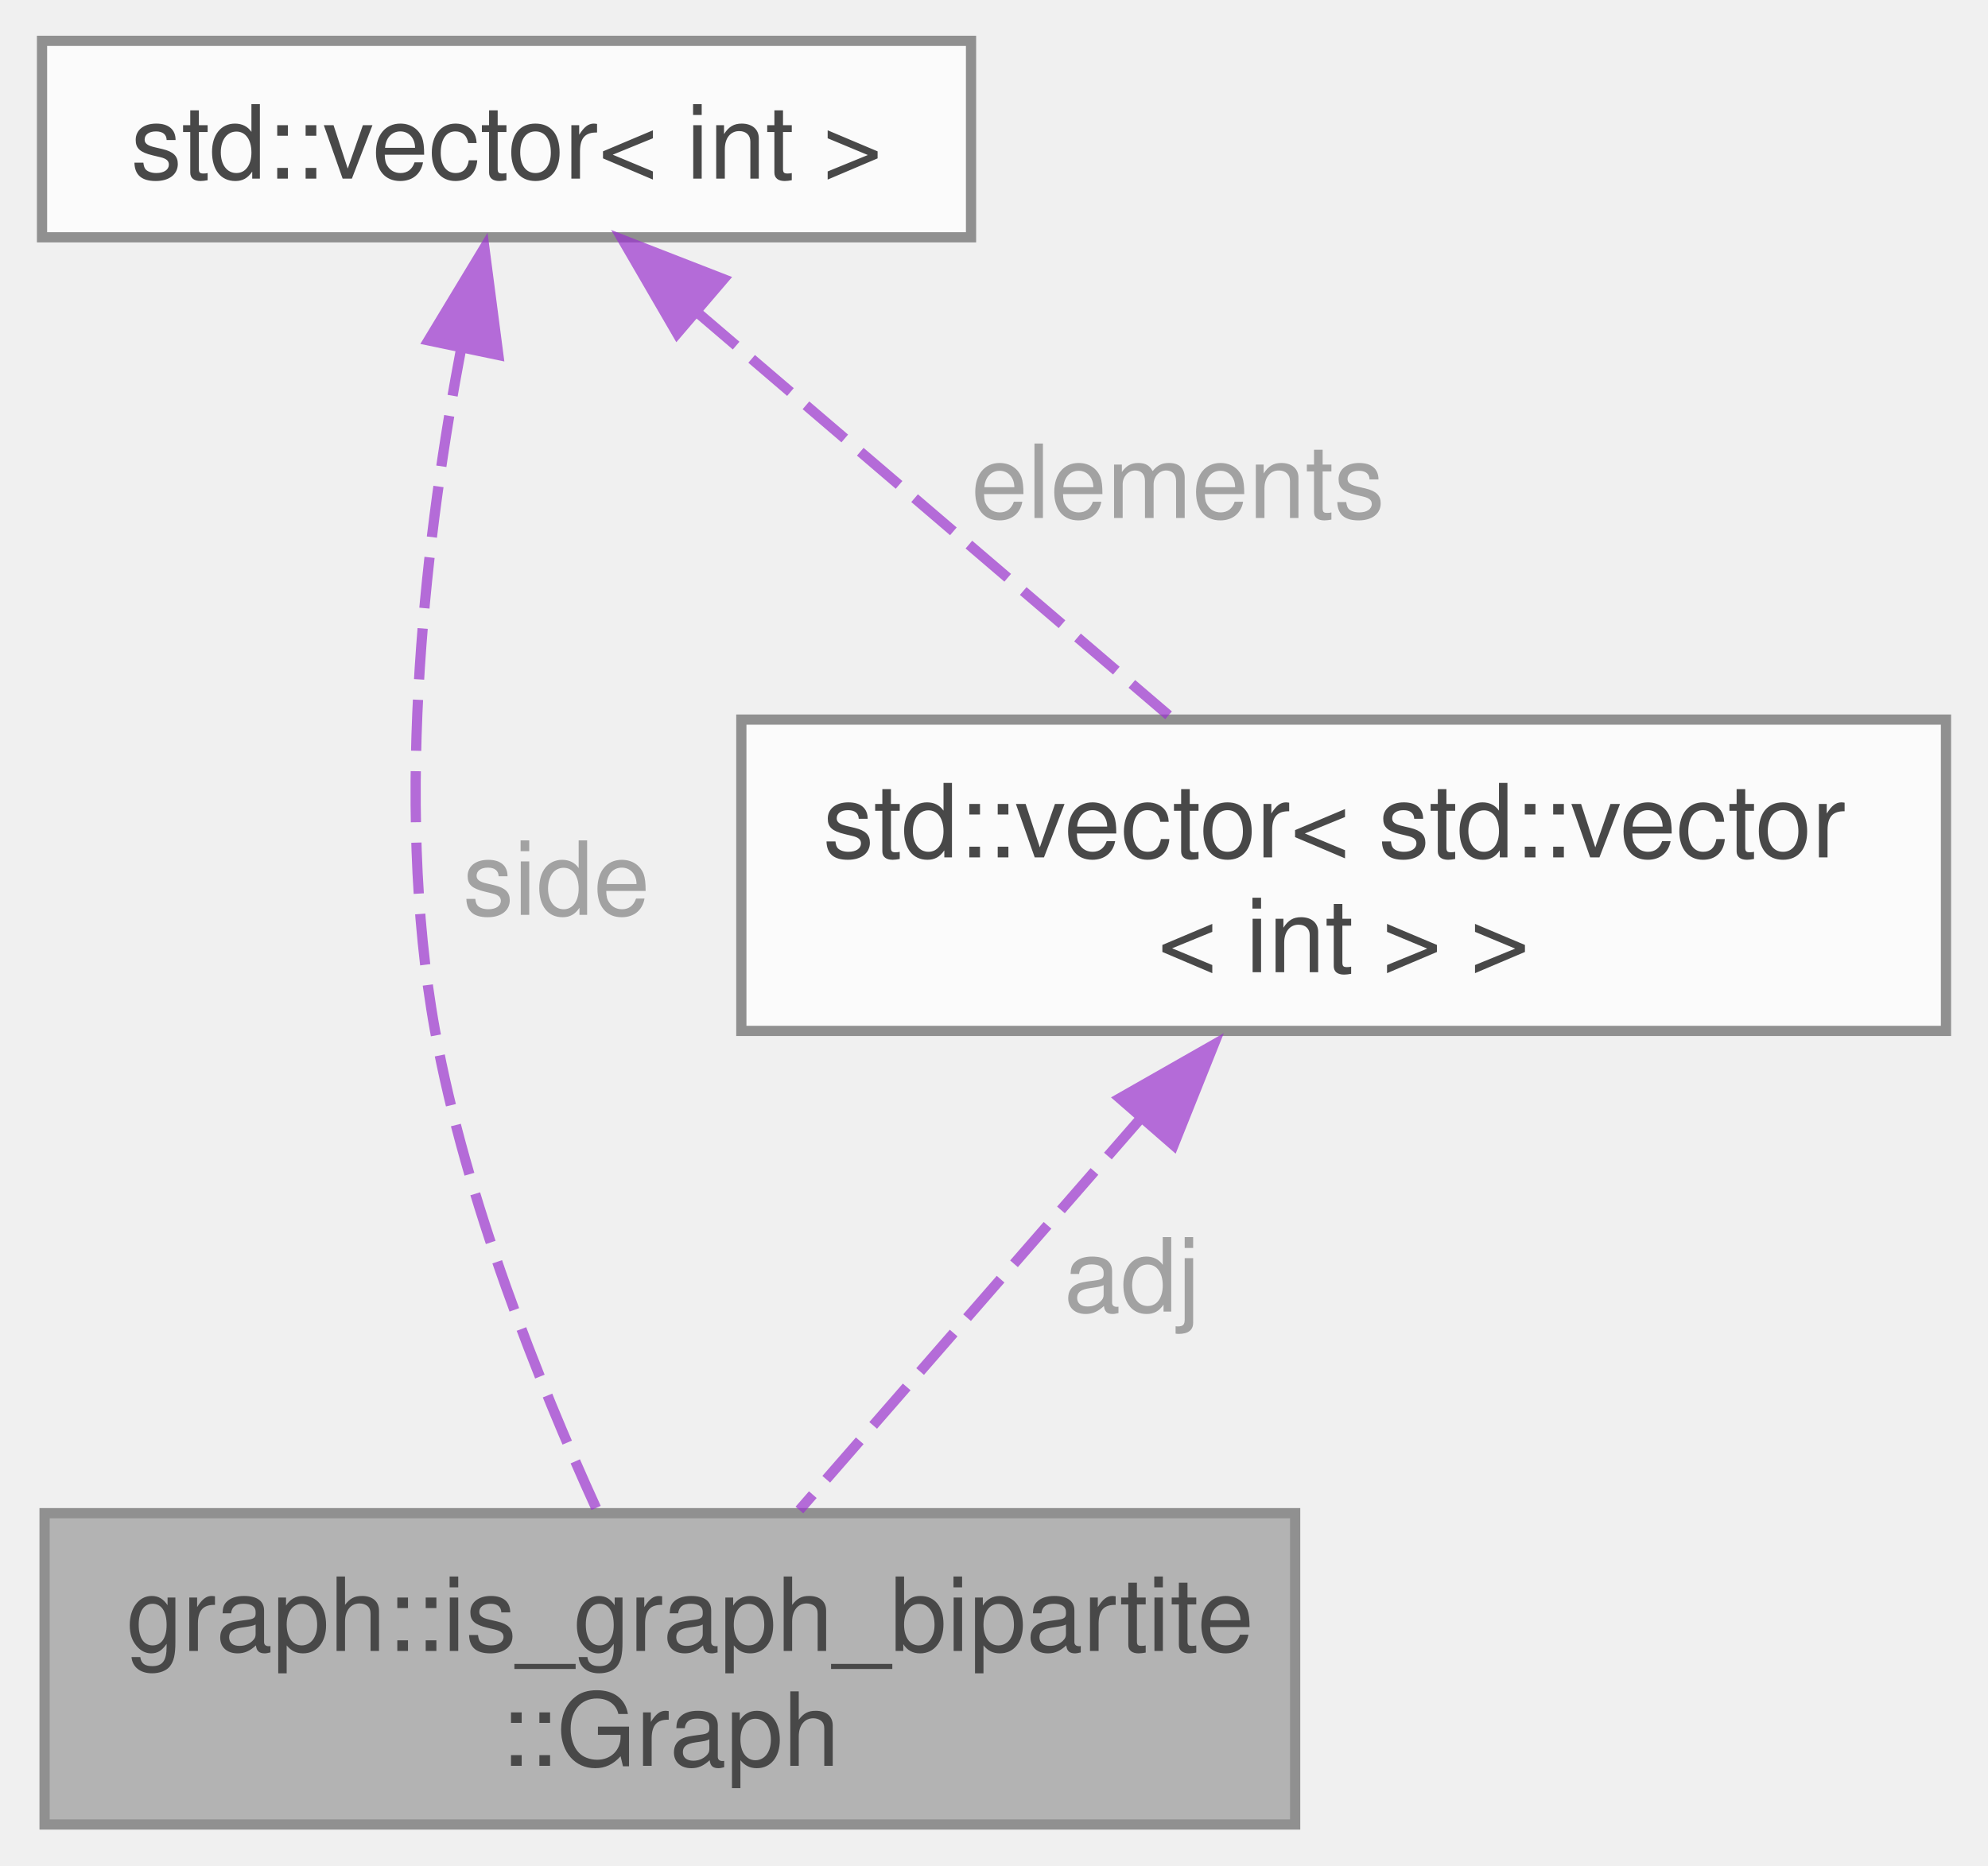
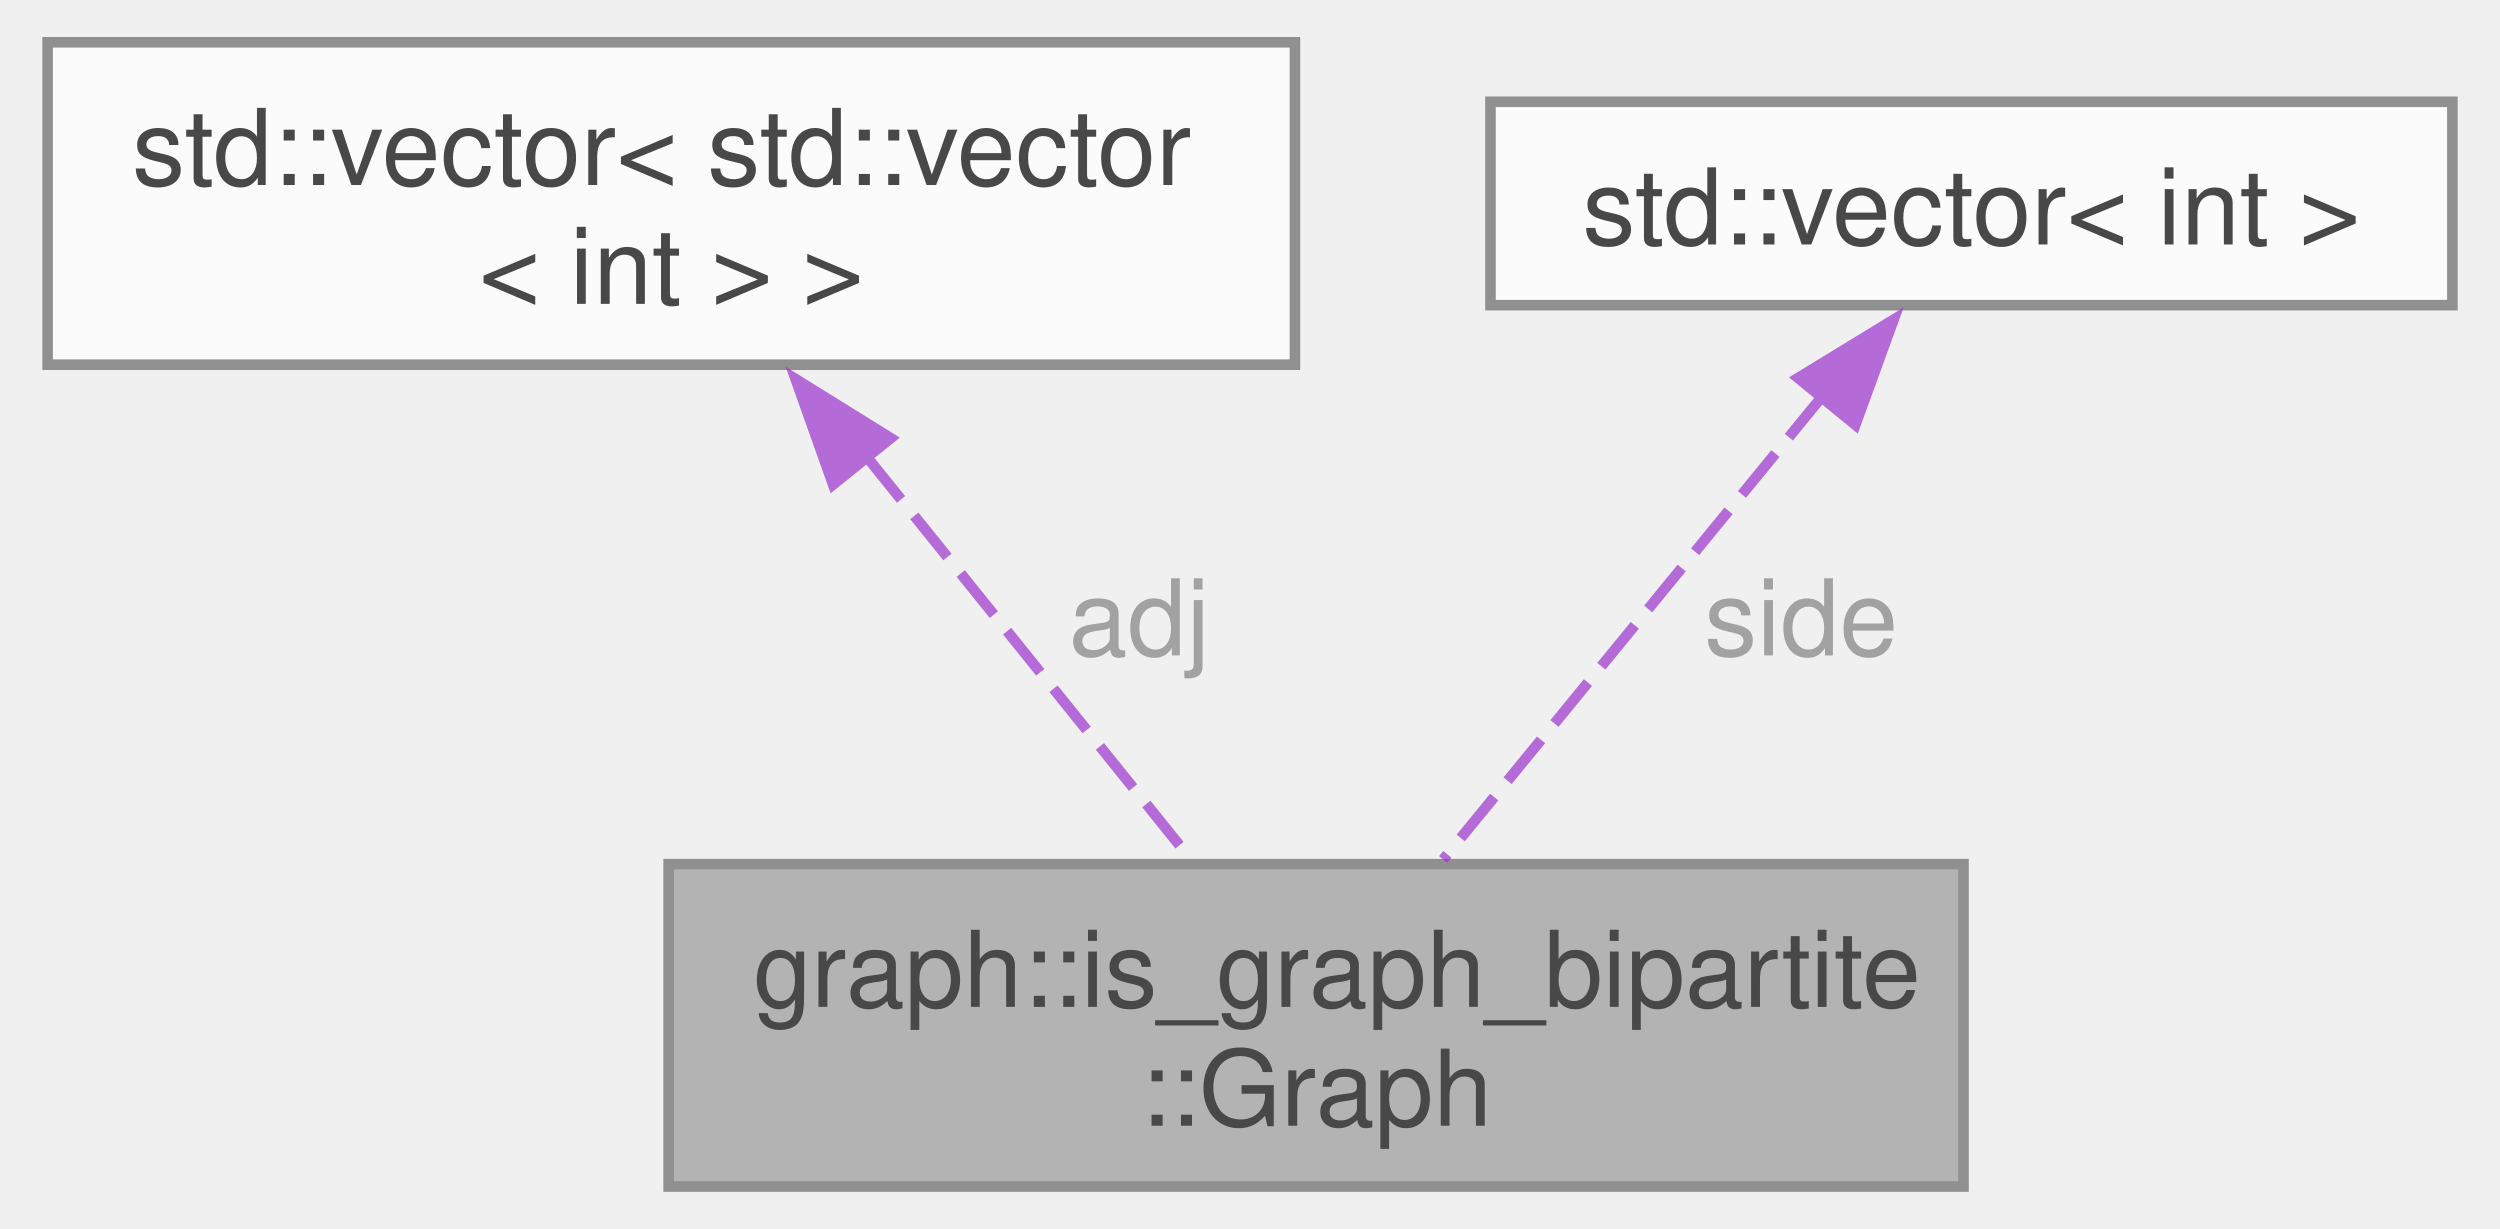
- <svg xmlns="http://www.w3.org/2000/svg" xmlns:xlink="http://www.w3.org/1999/xlink" width="195pt" height="183pt" viewBox="0.00 0.00 194.50 182.75">
+ <svg xmlns="http://www.w3.org/2000/svg" xmlns:xlink="http://www.w3.org/1999/xlink" width="236pt" height="116pt" viewBox="0.00 0.00 235.50 116.25">
  <svg id="main" version="1.1" xml:space="preserve">
    <style type="text/css">
.node, .edge {opacity: 0.7;}
.node.selected, .edge.selected {opacity: 1;}
.edge:hover path { stroke: red; }
.edge:hover polygon { stroke: red; fill: red; }
</style>
    <svg id="graph" class="graph">
-       <g id="graph0" class="graph" transform="scale(1 1) rotate(0) translate(4 178.75)">
+       <g id="graph0" class="graph" transform="scale(1 1) rotate(0) translate(4 112.25)">
        <g id="Node000001" class="node">
          <g id="a_Node000001">
            <a xlink:title="Class for representing graph as an adjacency list.">
-               <polygon fill="#999999" stroke="#666666" points="122.75,-30.5 0.25,-30.5 0.25,0 122.75,0 122.75,-30.5" />
-               <text text-anchor="start" x="8.25" y="-17" font-family="Helvetica,sans-Serif" font-size="10.00">graph::is_graph_bipartite</text>
-               <text text-anchor="middle" x="61.5" y="-5.75" font-family="Helvetica,sans-Serif" font-size="10.00">::Graph</text>
+               <polygon fill="#999999" stroke="#666666" points="181.25,-30.5 58.75,-30.5 58.75,0 181.25,0 181.25,-30.5" />
+               <text text-anchor="start" x="66.75" y="-17" font-family="Helvetica,sans-Serif" font-size="10.00">graph::is_graph_bipartite</text>
+               <text text-anchor="middle" x="120" y="-5.75" font-family="Helvetica,sans-Serif" font-size="10.00">::Graph</text>
            </a>
          </g>
        </g>
        <g id="Node000002" class="node">
          <g id="a_Node000002">
            <a target="_blank" xlink:href="http://en.cppreference.com/w/cpp/container/vector.html" xlink:title=" ">
-               <polygon fill="white" stroke="#666666" points="186.5,-108.25 68.5,-108.25 68.5,-77.75 186.5,-77.75 186.5,-108.25" />
-               <text text-anchor="start" x="76.5" y="-94.75" font-family="Helvetica,sans-Serif" font-size="10.00">std::vector&lt; std::vector</text>
-               <text text-anchor="middle" x="127.5" y="-83.5" font-family="Helvetica,sans-Serif" font-size="10.00">&lt; int &gt; &gt;</text>
+               <polygon fill="white" stroke="#666666" points="118,-108.25 0,-108.25 0,-77.75 118,-77.75 118,-108.25" />
+               <text text-anchor="start" x="8" y="-94.75" font-family="Helvetica,sans-Serif" font-size="10.00">std::vector&lt; std::vector</text>
+               <text text-anchor="middle" x="59" y="-83.5" font-family="Helvetica,sans-Serif" font-size="10.00">&lt; int &gt; &gt;</text>
            </a>
          </g>
        </g>
        <g id="edge1_Node000001_Node000002" class="edge">
          <g id="a_edge1_Node000001_Node000002">
            <a xlink:title=" ">
-               <path fill="none" stroke="#9a32cd" stroke-dasharray="5,2" d="M107.69,-69.26C96.82,-56.79 83.67,-41.7 74.19,-30.81" />
-               <polygon fill="#9a32cd" stroke="#9a32cd" points="105.57,-71.15 114.77,-76.39 110.84,-66.56 105.57,-71.15" />
+               <path fill="none" stroke="#9a32cd" stroke-dasharray="5,2" d="M77.6,-68.9C87.59,-56.5 99.59,-41.59 108.27,-30.81" />
+               <polygon fill="#9a32cd" stroke="#9a32cd" points="74.31,-66.41 70.76,-76.39 79.76,-70.8 74.31,-66.41" />
            </a>
          </g>
-           <text text-anchor="middle" x="105.38" y="-50.25" font-family="Helvetica,sans-Serif" font-size="10.00" fill="grey"> adj</text>
+           <text text-anchor="middle" x="101.88" y="-50.25" font-family="Helvetica,sans-Serif" font-size="10.00" fill="grey"> adj</text>
        </g>
        <g id="Node000003" class="node">
          <g id="a_Node000003">
            <a target="_blank" xlink:href="http://en.cppreference.com/w/cpp/container/vector.html" xlink:title=" ">
-               <polygon fill="white" stroke="#666666" points="91,-174.75 0,-174.75 0,-155.5 91,-155.5 91,-174.75" />
-               <text text-anchor="middle" x="45.5" y="-161.25" font-family="Helvetica,sans-Serif" font-size="10.00">std::vector&lt; int &gt;</text>
+               <polygon fill="white" stroke="#666666" points="227.5,-102.62 136.5,-102.62 136.5,-83.38 227.5,-83.38 227.5,-102.62" />
+               <text text-anchor="middle" x="182" y="-89.12" font-family="Helvetica,sans-Serif" font-size="10.00">std::vector&lt; int &gt;</text>
            </a>
          </g>
        </g>
-         <g id="edge3_Node000001_Node000003" class="edge">
-           <g id="a_edge3_Node000001_Node000003">
+         <g id="edge2_Node000001_Node000003" class="edge">
+           <g id="a_edge2_Node000001_Node000003">
            <a xlink:title=" ">
-               <path fill="none" stroke="#9a32cd" stroke-dasharray="5,2" d="M41.11,-144.9C37.76,-127.3 34.37,-100.6 38.5,-77.75 41.5,-61.15 48.72,-43.19 54.28,-30.99" />
-               <polygon fill="#9a32cd" stroke="#9a32cd" points="37.85,-145.4 43.33,-154.47 44.7,-143.97 37.85,-145.4" />
+               <path fill="none" stroke="#9a32cd" stroke-dasharray="5,2" d="M167.89,-74.76C157.06,-61.53 142.29,-43.48 132.02,-30.94" />
+               <polygon fill="#9a32cd" stroke="#9a32cd" points="165.6,-76.49 174.64,-82.01 171.02,-72.06 165.6,-76.49" />
            </a>
          </g>
-           <text text-anchor="middle" x="49" y="-89.12" font-family="Helvetica,sans-Serif" font-size="10.00" fill="grey"> side</text>
-         </g>
-         <g id="edge2_Node000002_Node000003" class="edge">
-           <g id="a_edge2_Node000002_Node000003">
-             <a xlink:title=" ">
-               <path fill="none" stroke="#9a32cd" stroke-dasharray="5,2" d="M64.19,-148.14C78.07,-136.27 96.85,-120.21 110.35,-108.67" />
-               <polygon fill="#9a32cd" stroke="#9a32cd" points="62.21,-146.08 56.89,-155.24 66.76,-151.4 62.21,-146.08" />
-             </a>
-           </g>
-           <text text-anchor="middle" x="109.88" y="-128" font-family="Helvetica,sans-Serif" font-size="10.00" fill="grey"> elements</text>
+           <text text-anchor="middle" x="164.5" y="-50.25" font-family="Helvetica,sans-Serif" font-size="10.00" fill="grey"> side</text>
        </g>
      </g>
    </svg>
  </svg>
  <style type="text/css">

[data-mouse-over-selected='false'] { opacity: 0.7; }
[data-mouse-over-selected='true']  { opacity: 1.0; }

</style>
</svg>
